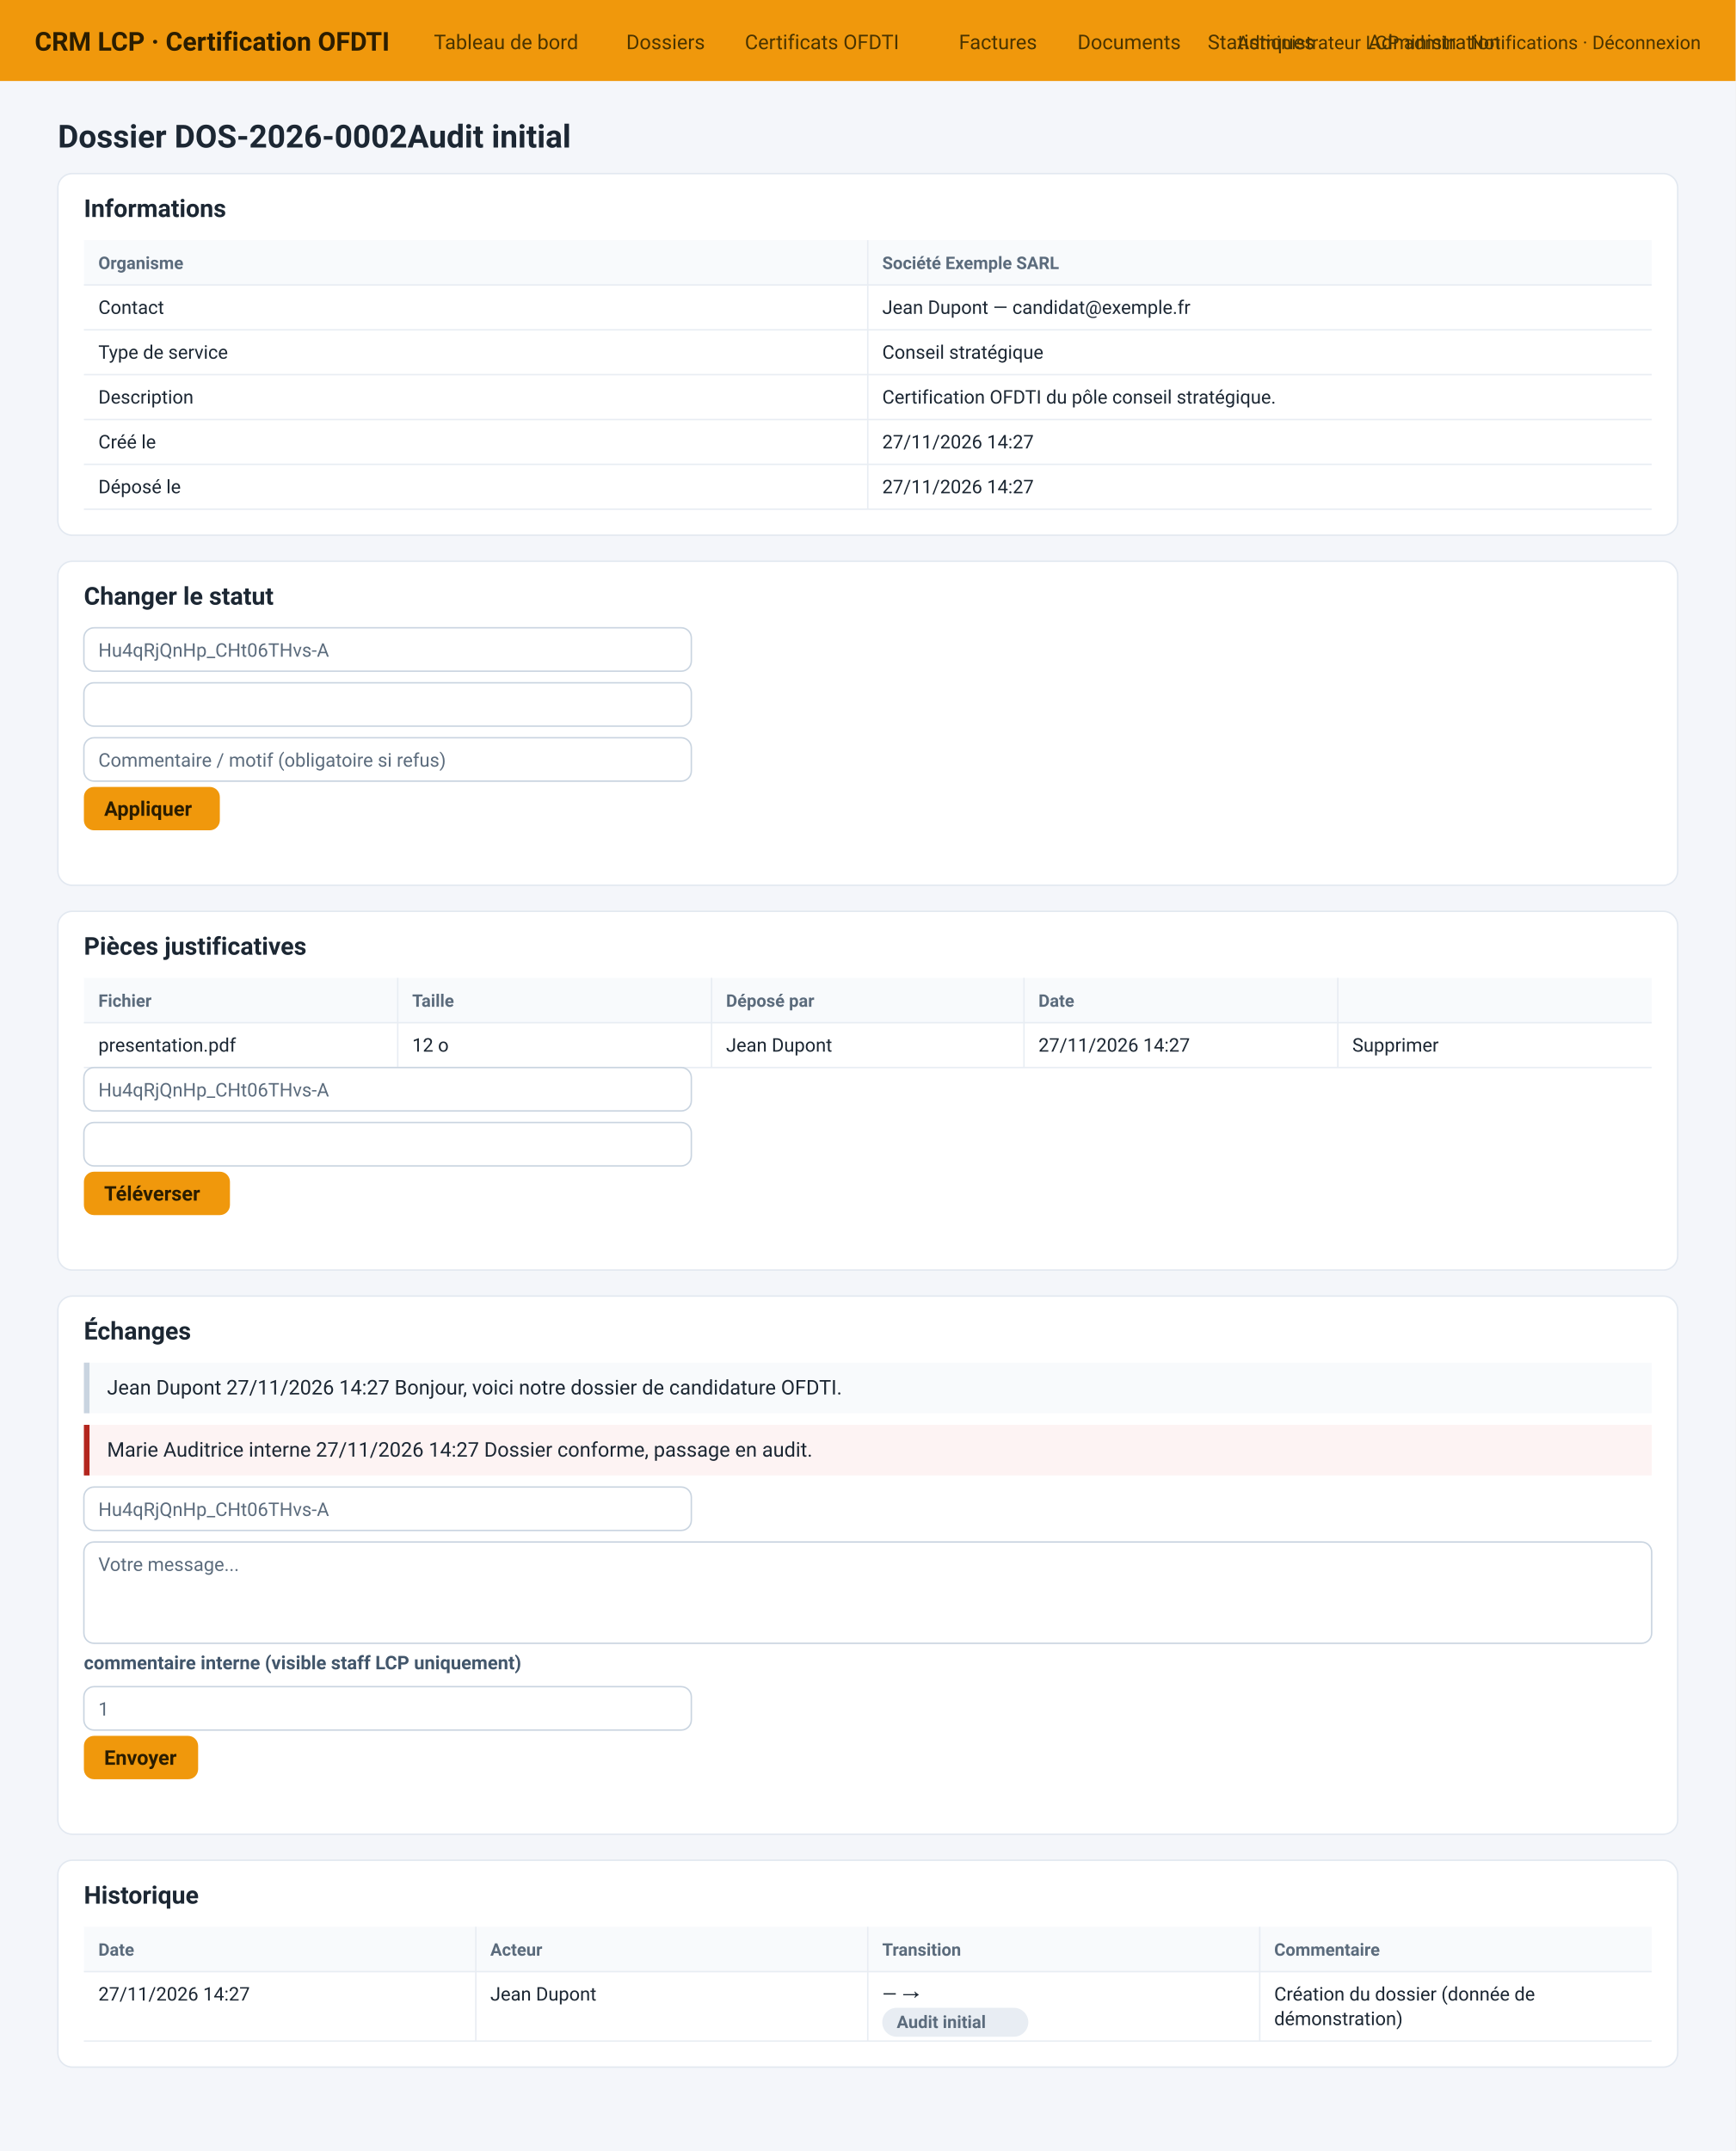
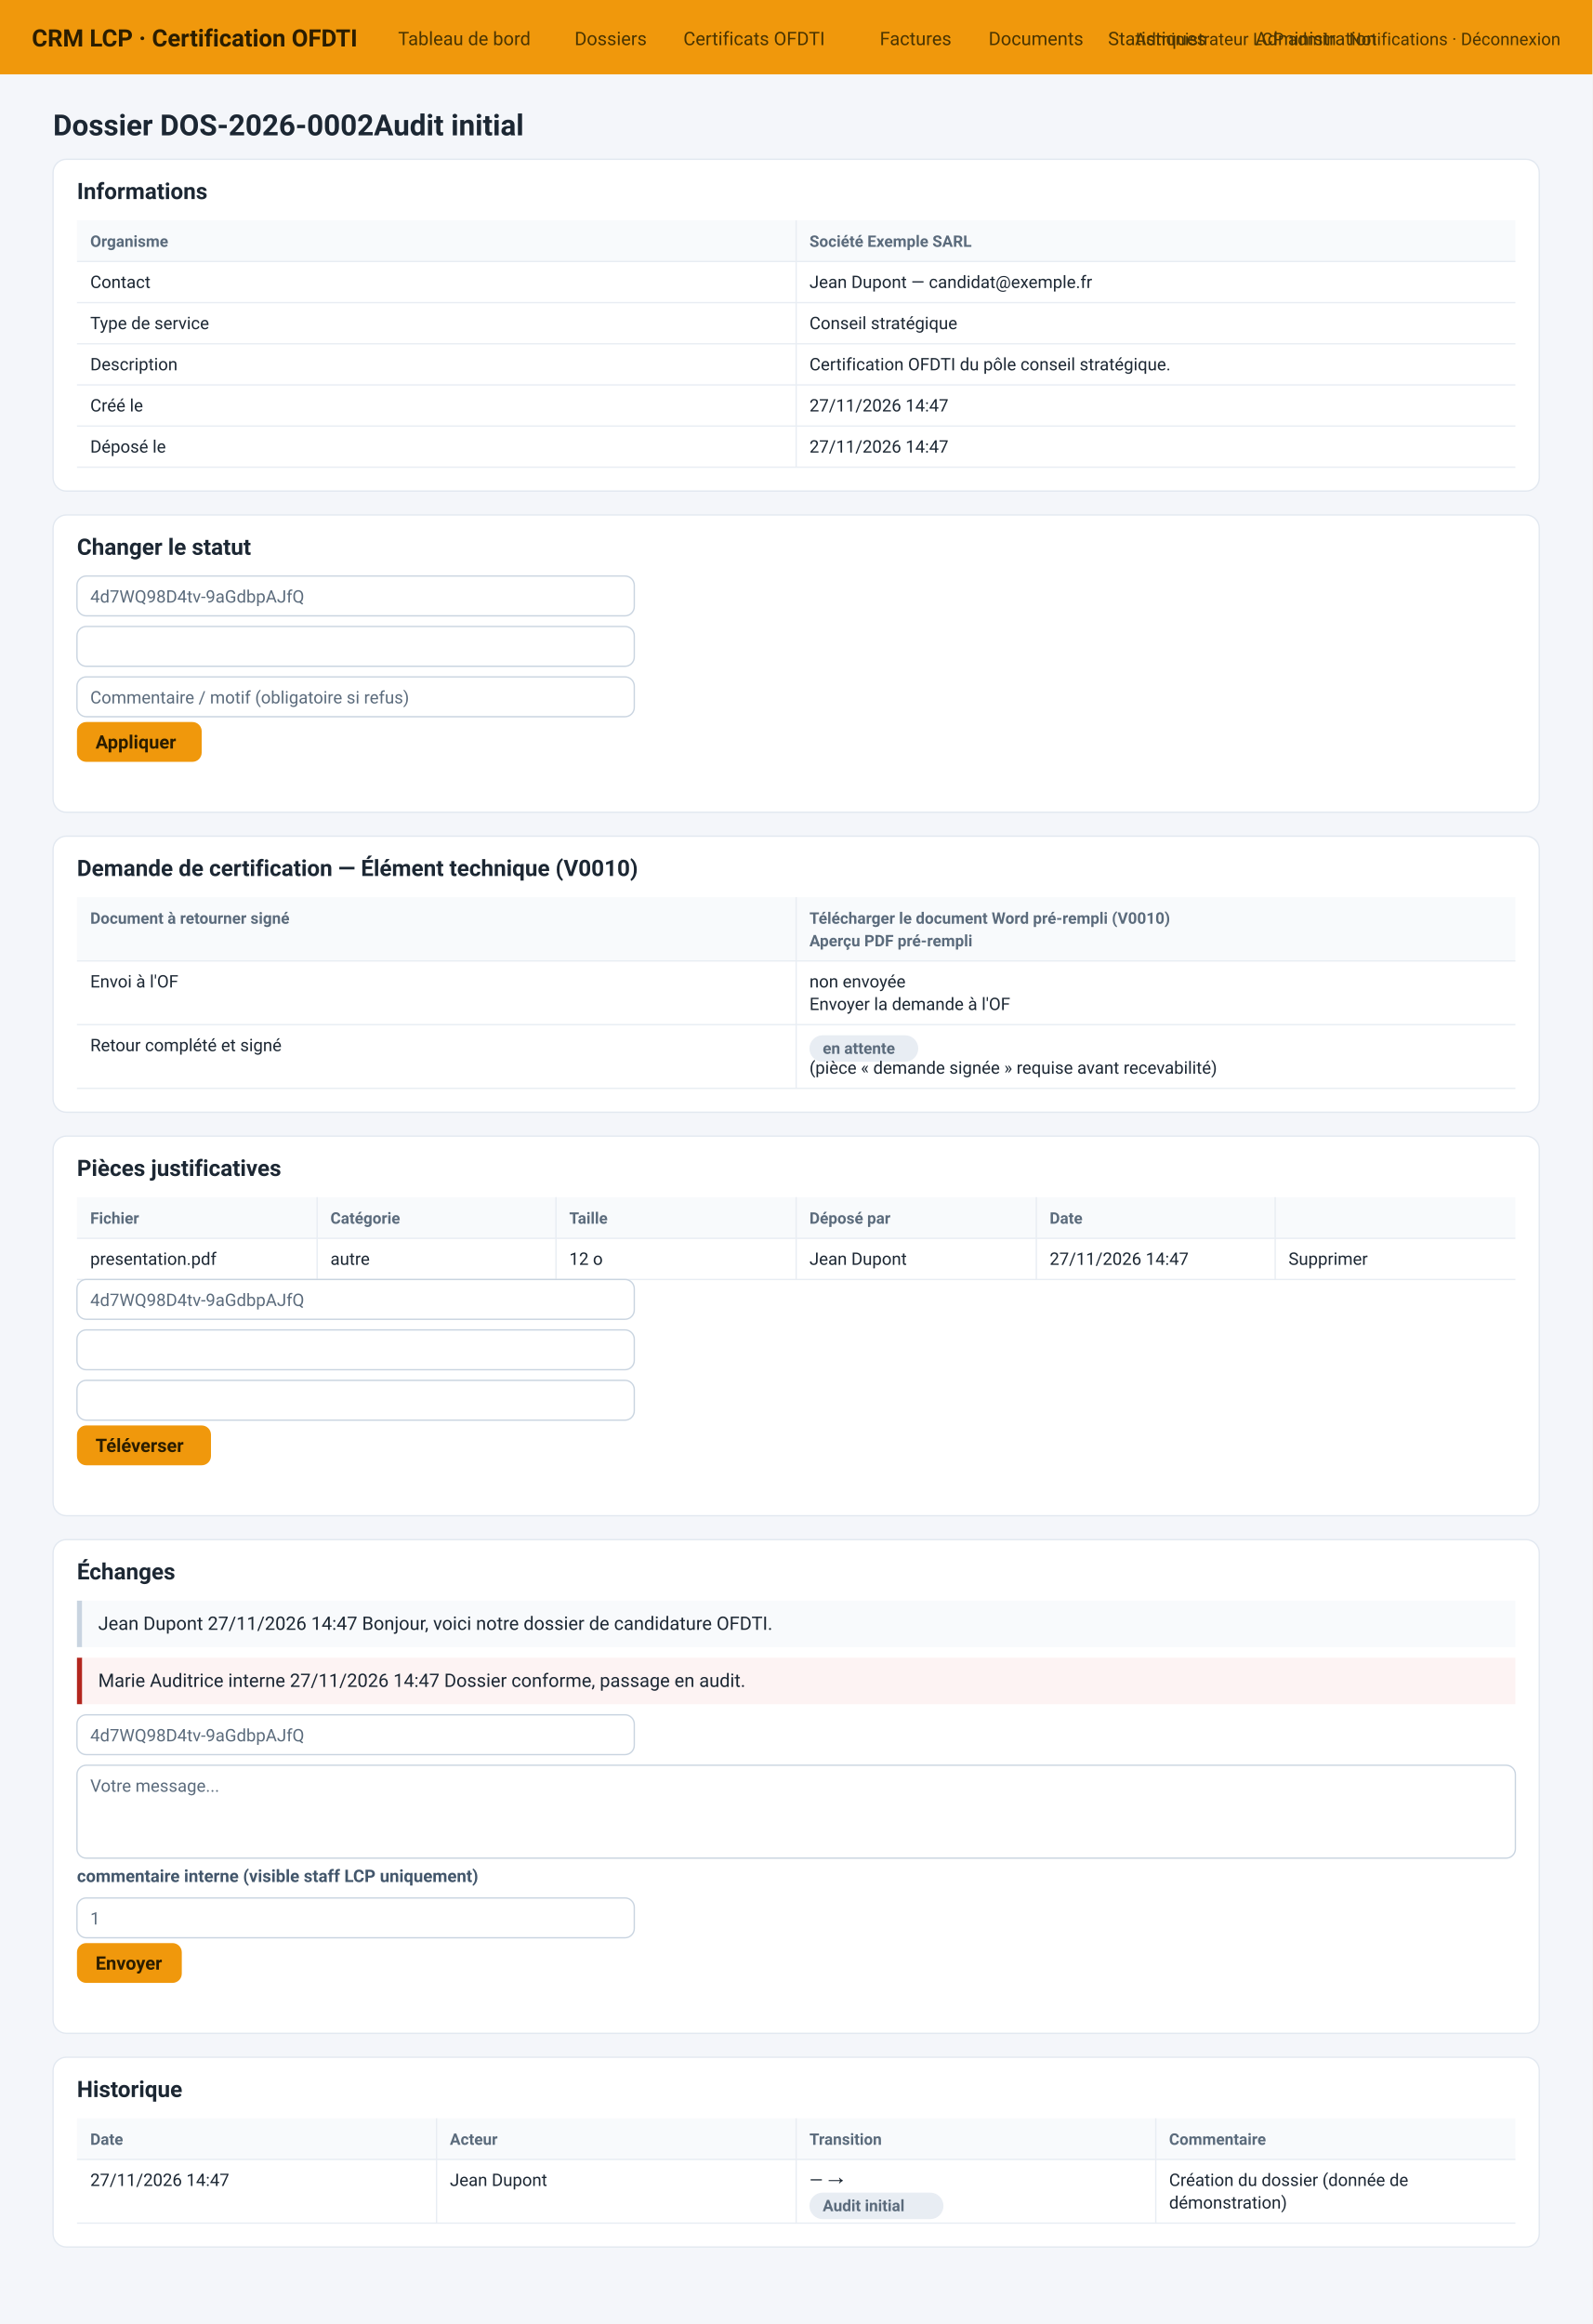
- <svg xmlns="http://www.w3.org/2000/svg" width="1200" height="1487" viewBox="0 0 1200 1487">
-   <rect width="1200" height="1487" fill="#f4f6fa" />
+ <svg xmlns="http://www.w3.org/2000/svg" width="1200" height="1751" viewBox="0 0 1200 1751">
+   <rect width="1200" height="1751" fill="#f4f6fa" />
  <rect x="0" y="0" width="1200" height="56" fill="#F0980C" rx="0" />
  <text x="24" y="35" font-size="18" fill="#2b1d00" font-weight="bold" font-family="Segoe UI, Roboto, Helvetica, Arial, sans-serif" text-anchor="start">CRM LCP · Certification OFDTI</text>
  <text x="300" y="34" font-size="14" fill="#4a3400" font-weight="normal" font-family="Segoe UI, Roboto, Helvetica, Arial, sans-serif" text-anchor="start">Tableau de bord</text>
  <text x="433" y="34" font-size="14" fill="#4a3400" font-weight="normal" font-family="Segoe UI, Roboto, Helvetica, Arial, sans-serif" text-anchor="start">Dossiers</text>
  <text x="515" y="34" font-size="14" fill="#4a3400" font-weight="normal" font-family="Segoe UI, Roboto, Helvetica, Arial, sans-serif" text-anchor="start">Certificats OFDTI</text>
  <text x="663" y="34" font-size="14" fill="#4a3400" font-weight="normal" font-family="Segoe UI, Roboto, Helvetica, Arial, sans-serif" text-anchor="start">Factures</text>
  <text x="745" y="34" font-size="14" fill="#4a3400" font-weight="normal" font-family="Segoe UI, Roboto, Helvetica, Arial, sans-serif" text-anchor="start">Documents</text>
  <text x="835" y="34" font-size="14" fill="#4a3400" font-weight="normal" font-family="Segoe UI, Roboto, Helvetica, Arial, sans-serif" text-anchor="start">Statistiques</text>
  <text x="946" y="34" font-size="14" fill="#4a3400" font-weight="normal" font-family="Segoe UI, Roboto, Helvetica, Arial, sans-serif" text-anchor="start">Administration</text>
  <text x="1176" y="34" font-size="13" fill="#4a3400" font-weight="normal" font-family="Segoe UI, Roboto, Helvetica, Arial, sans-serif" text-anchor="end">Administrateur LCP admin · Notifications · Déconnexion</text>
  <text x="40" y="102" font-size="22" fill="#1c2733" font-weight="bold" font-family="Segoe UI, Roboto, Helvetica, Arial, sans-serif" text-anchor="start">Dossier DOS-2026-0002Audit initial</text>
  <rect x="40" y="120" width="1120" height="250" fill="#ffffff" rx="10" stroke="#e2e8f0" stroke-width="1" />
  <text x="58" y="150" font-size="17" fill="#1c2733" font-weight="bold" font-family="Segoe UI, Roboto, Helvetica, Arial, sans-serif" text-anchor="start">Informations</text>
  <rect x="58" y="166" width="1084" height="31" fill="#f8fafc" rx="0" />
  <text x="68" y="186" font-size="12" fill="#5b6b7c" font-weight="bold" font-family="Segoe UI, Roboto, Helvetica, Arial, sans-serif" text-anchor="start">Organisme</text>
  <text x="610" y="186" font-size="12" fill="#5b6b7c" font-weight="bold" font-family="Segoe UI, Roboto, Helvetica, Arial, sans-serif" text-anchor="start">Société Exemple SARL</text>
  <line x1="600" y1="166" x2="600" y2="197" stroke="#e8edf3" stroke-width="1" />
  <line x1="58" y1="197" x2="1142" y2="197" stroke="#e8edf3" stroke-width="1" />
  <text x="68" y="217" font-size="13" fill="#1c2733" font-weight="normal" font-family="Segoe UI, Roboto, Helvetica, Arial, sans-serif" text-anchor="start">Contact</text>
  <text x="610" y="217" font-size="13" fill="#1c2733" font-weight="normal" font-family="Segoe UI, Roboto, Helvetica, Arial, sans-serif" text-anchor="start">Jean Dupont — candidat@exemple.fr</text>
  <line x1="600" y1="197" x2="600" y2="228" stroke="#e8edf3" stroke-width="1" />
  <line x1="58" y1="228" x2="1142" y2="228" stroke="#e8edf3" stroke-width="1" />
  <text x="68" y="248" font-size="13" fill="#1c2733" font-weight="normal" font-family="Segoe UI, Roboto, Helvetica, Arial, sans-serif" text-anchor="start">Type de service</text>
  <text x="610" y="248" font-size="13" fill="#1c2733" font-weight="normal" font-family="Segoe UI, Roboto, Helvetica, Arial, sans-serif" text-anchor="start">Conseil stratégique</text>
  <line x1="600" y1="228" x2="600" y2="259" stroke="#e8edf3" stroke-width="1" />
  <line x1="58" y1="259" x2="1142" y2="259" stroke="#e8edf3" stroke-width="1" />
  <text x="68" y="279" font-size="13" fill="#1c2733" font-weight="normal" font-family="Segoe UI, Roboto, Helvetica, Arial, sans-serif" text-anchor="start">Description</text>
  <text x="610" y="279" font-size="13" fill="#1c2733" font-weight="normal" font-family="Segoe UI, Roboto, Helvetica, Arial, sans-serif" text-anchor="start">Certification OFDTI du pôle conseil stratégique.</text>
  <line x1="600" y1="259" x2="600" y2="290" stroke="#e8edf3" stroke-width="1" />
  <line x1="58" y1="290" x2="1142" y2="290" stroke="#e8edf3" stroke-width="1" />
  <text x="68" y="310" font-size="13" fill="#1c2733" font-weight="normal" font-family="Segoe UI, Roboto, Helvetica, Arial, sans-serif" text-anchor="start">Créé le</text>
-   <text x="610" y="310" font-size="13" fill="#1c2733" font-weight="normal" font-family="Segoe UI, Roboto, Helvetica, Arial, sans-serif" text-anchor="start">27/11/2026 14:27</text>
+   <text x="610" y="310" font-size="13" fill="#1c2733" font-weight="normal" font-family="Segoe UI, Roboto, Helvetica, Arial, sans-serif" text-anchor="start">27/11/2026 14:47</text>
  <line x1="600" y1="290" x2="600" y2="321" stroke="#e8edf3" stroke-width="1" />
  <line x1="58" y1="321" x2="1142" y2="321" stroke="#e8edf3" stroke-width="1" />
  <text x="68" y="341" font-size="13" fill="#1c2733" font-weight="normal" font-family="Segoe UI, Roboto, Helvetica, Arial, sans-serif" text-anchor="start">Déposé le</text>
-   <text x="610" y="341" font-size="13" fill="#1c2733" font-weight="normal" font-family="Segoe UI, Roboto, Helvetica, Arial, sans-serif" text-anchor="start">27/11/2026 14:27</text>
+   <text x="610" y="341" font-size="13" fill="#1c2733" font-weight="normal" font-family="Segoe UI, Roboto, Helvetica, Arial, sans-serif" text-anchor="start">27/11/2026 14:47</text>
  <line x1="600" y1="321" x2="600" y2="352" stroke="#e8edf3" stroke-width="1" />
  <line x1="58" y1="352" x2="1142" y2="352" stroke="#e8edf3" stroke-width="1" />
  <rect x="40" y="388" width="1120" height="224" fill="#ffffff" rx="10" stroke="#e2e8f0" stroke-width="1" />
  <text x="58" y="418" font-size="17" fill="#1c2733" font-weight="bold" font-family="Segoe UI, Roboto, Helvetica, Arial, sans-serif" text-anchor="start">Changer le statut</text>
  <rect x="58" y="434" width="420" height="30" fill="#ffffff" rx="7" stroke="#c9d4e0" stroke-width="1" />
-   <text x="68" y="454" font-size="13" fill="#5b6b7c" font-weight="normal" font-family="Segoe UI, Roboto, Helvetica, Arial, sans-serif" text-anchor="start">Hu4qRjQnHp_CHt06THvs-A</text>
+   <text x="68" y="454" font-size="13" fill="#5b6b7c" font-weight="normal" font-family="Segoe UI, Roboto, Helvetica, Arial, sans-serif" text-anchor="start">4d7WQ98D4tv-9aGdbpAJfQ</text>
  <rect x="58" y="472" width="420" height="30" fill="#ffffff" rx="7" stroke="#c9d4e0" stroke-width="1" />
  <rect x="58" y="510" width="420" height="30" fill="#ffffff" rx="7" stroke="#c9d4e0" stroke-width="1" />
  <text x="68" y="530" font-size="13" fill="#5b6b7c" font-weight="normal" font-family="Segoe UI, Roboto, Helvetica, Arial, sans-serif" text-anchor="start">Commentaire / motif (obligatoire si refus)</text>
  <rect x="58" y="544" width="94" height="30" fill="#F0980C" rx="7" />
  <text x="72" y="564" font-size="14" fill="#2b1d00" font-weight="bold" font-family="Segoe UI, Roboto, Helvetica, Arial, sans-serif" text-anchor="start">Appliquer</text>
-   <rect x="40" y="630" width="1120" height="248" fill="#ffffff" rx="10" stroke="#e2e8f0" stroke-width="1" />
-   <text x="58" y="660" font-size="17" fill="#1c2733" font-weight="bold" font-family="Segoe UI, Roboto, Helvetica, Arial, sans-serif" text-anchor="start">Pièces justificatives</text>
-   <rect x="58" y="676" width="1084" height="31" fill="#f8fafc" rx="0" />
-   <text x="68" y="696" font-size="12" fill="#5b6b7c" font-weight="bold" font-family="Segoe UI, Roboto, Helvetica, Arial, sans-serif" text-anchor="start">Fichier</text>
-   <text x="285" y="696" font-size="12" fill="#5b6b7c" font-weight="bold" font-family="Segoe UI, Roboto, Helvetica, Arial, sans-serif" text-anchor="start">Taille</text>
-   <line x1="275" y1="676" x2="275" y2="707" stroke="#e8edf3" stroke-width="1" />
-   <text x="502" y="696" font-size="12" fill="#5b6b7c" font-weight="bold" font-family="Segoe UI, Roboto, Helvetica, Arial, sans-serif" text-anchor="start">Déposé par</text>
-   <line x1="492" y1="676" x2="492" y2="707" stroke="#e8edf3" stroke-width="1" />
-   <text x="718" y="696" font-size="12" fill="#5b6b7c" font-weight="bold" font-family="Segoe UI, Roboto, Helvetica, Arial, sans-serif" text-anchor="start">Date</text>
-   <line x1="708" y1="676" x2="708" y2="707" stroke="#e8edf3" stroke-width="1" />
-   <line x1="925" y1="676" x2="925" y2="707" stroke="#e8edf3" stroke-width="1" />
-   <line x1="58" y1="707" x2="1142" y2="707" stroke="#e8edf3" stroke-width="1" />
-   <text x="68" y="727" font-size="13" fill="#1c2733" font-weight="normal" font-family="Segoe UI, Roboto, Helvetica, Arial, sans-serif" text-anchor="start">presentation.pdf</text>
-   <text x="285" y="727" font-size="13" fill="#1c2733" font-weight="normal" font-family="Segoe UI, Roboto, Helvetica, Arial, sans-serif" text-anchor="start">12 o</text>
-   <line x1="275" y1="707" x2="275" y2="738" stroke="#e8edf3" stroke-width="1" />
-   <text x="502" y="727" font-size="13" fill="#1c2733" font-weight="normal" font-family="Segoe UI, Roboto, Helvetica, Arial, sans-serif" text-anchor="start">Jean Dupont</text>
-   <line x1="492" y1="707" x2="492" y2="738" stroke="#e8edf3" stroke-width="1" />
-   <text x="718" y="727" font-size="13" fill="#1c2733" font-weight="normal" font-family="Segoe UI, Roboto, Helvetica, Arial, sans-serif" text-anchor="start">27/11/2026 14:27</text>
-   <line x1="708" y1="707" x2="708" y2="738" stroke="#e8edf3" stroke-width="1" />
-   <text x="935" y="727" font-size="13" fill="#1c2733" font-weight="normal" font-family="Segoe UI, Roboto, Helvetica, Arial, sans-serif" text-anchor="start">Supprimer</text>
-   <line x1="925" y1="707" x2="925" y2="738" stroke="#e8edf3" stroke-width="1" />
-   <line x1="58" y1="738" x2="1142" y2="738" stroke="#e8edf3" stroke-width="1" />
-   <rect x="58" y="738" width="420" height="30" fill="#ffffff" rx="7" stroke="#c9d4e0" stroke-width="1" />
-   <text x="68" y="758" font-size="13" fill="#5b6b7c" font-weight="normal" font-family="Segoe UI, Roboto, Helvetica, Arial, sans-serif" text-anchor="start">Hu4qRjQnHp_CHt06THvs-A</text>
-   <rect x="58" y="776" width="420" height="30" fill="#ffffff" rx="7" stroke="#c9d4e0" stroke-width="1" />
-   <rect x="58" y="810" width="101" height="30" fill="#F0980C" rx="7" />
-   <text x="72" y="830" font-size="14" fill="#2b1d00" font-weight="bold" font-family="Segoe UI, Roboto, Helvetica, Arial, sans-serif" text-anchor="start">Téléverser</text>
-   <rect x="40" y="896" width="1120" height="372" fill="#ffffff" rx="10" stroke="#e2e8f0" stroke-width="1" />
-   <text x="58" y="926" font-size="17" fill="#1c2733" font-weight="bold" font-family="Segoe UI, Roboto, Helvetica, Arial, sans-serif" text-anchor="start">Échanges</text>
-   <rect x="58" y="942" width="4" height="35" fill="#c9d4e0" rx="0" />
-   <rect x="62" y="942" width="1080" height="35" fill="#f8fafc" rx="0" />
-   <text x="74" y="964" font-size="14" fill="#1c2733" font-weight="normal" font-family="Segoe UI, Roboto, Helvetica, Arial, sans-serif" text-anchor="start">Jean Dupont 27/11/2026 14:27 Bonjour, voici notre dossier de candidature OFDTI.</text>
-   <rect x="58" y="985" width="4" height="35" fill="#b3261e" rx="0" />
-   <rect x="62" y="985" width="1080" height="35" fill="#fdf3f3" rx="0" />
-   <text x="74" y="1007" font-size="14" fill="#1c2733" font-weight="normal" font-family="Segoe UI, Roboto, Helvetica, Arial, sans-serif" text-anchor="start">Marie Auditrice interne 27/11/2026 14:27 Dossier conforme, passage en audit.</text>
-   <rect x="58" y="1028" width="420" height="30" fill="#ffffff" rx="7" stroke="#c9d4e0" stroke-width="1" />
-   <text x="68" y="1048" font-size="13" fill="#5b6b7c" font-weight="normal" font-family="Segoe UI, Roboto, Helvetica, Arial, sans-serif" text-anchor="start">Hu4qRjQnHp_CHt06THvs-A</text>
-   <rect x="58" y="1066" width="1084" height="70" fill="#ffffff" rx="7" stroke="#c9d4e0" stroke-width="1" />
-   <text x="68" y="1086" font-size="13" fill="#5b6b7c" font-weight="normal" font-family="Segoe UI, Roboto, Helvetica, Arial, sans-serif" text-anchor="start">Votre message...</text>
-   <text x="58" y="1154" font-size="13" fill="#42566b" font-weight="bold" font-family="Segoe UI, Roboto, Helvetica, Arial, sans-serif" text-anchor="start">commentaire interne (visible staff LCP uniquement)</text>
-   <rect x="58" y="1166" width="420" height="30" fill="#ffffff" rx="7" stroke="#c9d4e0" stroke-width="1" />
-   <text x="68" y="1186" font-size="13" fill="#5b6b7c" font-weight="normal" font-family="Segoe UI, Roboto, Helvetica, Arial, sans-serif" text-anchor="start">1</text>
-   <rect x="58" y="1200" width="79" height="30" fill="#F0980C" rx="7" />
-   <text x="72" y="1220" font-size="14" fill="#2b1d00" font-weight="bold" font-family="Segoe UI, Roboto, Helvetica, Arial, sans-serif" text-anchor="start">Envoyer</text>
-   <rect x="40" y="1286" width="1120" height="143" fill="#ffffff" rx="10" stroke="#e2e8f0" stroke-width="1" />
-   <text x="58" y="1316" font-size="17" fill="#1c2733" font-weight="bold" font-family="Segoe UI, Roboto, Helvetica, Arial, sans-serif" text-anchor="start">Historique</text>
-   <rect x="58" y="1332" width="1084" height="31" fill="#f8fafc" rx="0" />
-   <text x="68" y="1352" font-size="12" fill="#5b6b7c" font-weight="bold" font-family="Segoe UI, Roboto, Helvetica, Arial, sans-serif" text-anchor="start">Date</text>
-   <text x="339" y="1352" font-size="12" fill="#5b6b7c" font-weight="bold" font-family="Segoe UI, Roboto, Helvetica, Arial, sans-serif" text-anchor="start">Acteur</text>
-   <line x1="329" y1="1332" x2="329" y2="1363" stroke="#e8edf3" stroke-width="1" />
-   <text x="610" y="1352" font-size="12" fill="#5b6b7c" font-weight="bold" font-family="Segoe UI, Roboto, Helvetica, Arial, sans-serif" text-anchor="start">Transition</text>
-   <line x1="600" y1="1332" x2="600" y2="1363" stroke="#e8edf3" stroke-width="1" />
-   <text x="881" y="1352" font-size="12" fill="#5b6b7c" font-weight="bold" font-family="Segoe UI, Roboto, Helvetica, Arial, sans-serif" text-anchor="start">Commentaire</text>
-   <line x1="871" y1="1332" x2="871" y2="1363" stroke="#e8edf3" stroke-width="1" />
-   <line x1="58" y1="1363" x2="1142" y2="1363" stroke="#e8edf3" stroke-width="1" />
-   <text x="68" y="1383" font-size="13" fill="#1c2733" font-weight="normal" font-family="Segoe UI, Roboto, Helvetica, Arial, sans-serif" text-anchor="start">27/11/2026 14:27</text>
-   <text x="339" y="1383" font-size="13" fill="#1c2733" font-weight="normal" font-family="Segoe UI, Roboto, Helvetica, Arial, sans-serif" text-anchor="start">Jean Dupont</text>
-   <line x1="329" y1="1363" x2="329" y2="1411" stroke="#e8edf3" stroke-width="1" />
-   <text x="610" y="1383" font-size="13" fill="#1c2733" font-weight="normal" font-family="Segoe UI, Roboto, Helvetica, Arial, sans-serif" text-anchor="start">— →</text>
-   <rect x="610" y="1388" width="101" height="20" fill="#e8edf3" rx="10" />
-   <text x="620" y="1402" font-size="12" fill="#5b6b7c" font-weight="bold" font-family="Segoe UI, Roboto, Helvetica, Arial, sans-serif" text-anchor="start">Audit initial</text>
-   <line x1="600" y1="1363" x2="600" y2="1411" stroke="#e8edf3" stroke-width="1" />
-   <text x="881" y="1383" font-size="13" fill="#1c2733" font-weight="normal" font-family="Segoe UI, Roboto, Helvetica, Arial, sans-serif" text-anchor="start">Création du dossier (donnée de</text>
-   <text x="881" y="1400" font-size="13" fill="#1c2733" font-weight="normal" font-family="Segoe UI, Roboto, Helvetica, Arial, sans-serif" text-anchor="start">démonstration)</text>
-   <line x1="871" y1="1363" x2="871" y2="1411" stroke="#e8edf3" stroke-width="1" />
-   <line x1="58" y1="1411" x2="1142" y2="1411" stroke="#e8edf3" stroke-width="1" />
+   <rect x="40" y="630" width="1120" height="208" fill="#ffffff" rx="10" stroke="#e2e8f0" stroke-width="1" />
+   <text x="58" y="660" font-size="17" fill="#1c2733" font-weight="bold" font-family="Segoe UI, Roboto, Helvetica, Arial, sans-serif" text-anchor="start">Demande de certification — Élément technique (V0010)</text>
+   <rect x="58" y="676" width="1084" height="48" fill="#f8fafc" rx="0" />
+   <text x="68" y="696" font-size="12" fill="#5b6b7c" font-weight="bold" font-family="Segoe UI, Roboto, Helvetica, Arial, sans-serif" text-anchor="start">Document à retourner signé</text>
+   <text x="610" y="696" font-size="12" fill="#5b6b7c" font-weight="bold" font-family="Segoe UI, Roboto, Helvetica, Arial, sans-serif" text-anchor="start">Télécharger le document Word pré-rempli (V0010)</text>
+   <text x="610" y="713" font-size="12" fill="#5b6b7c" font-weight="bold" font-family="Segoe UI, Roboto, Helvetica, Arial, sans-serif" text-anchor="start">Aperçu PDF pré-rempli</text>
+   <line x1="600" y1="676" x2="600" y2="724" stroke="#e8edf3" stroke-width="1" />
+   <line x1="58" y1="724" x2="1142" y2="724" stroke="#e8edf3" stroke-width="1" />
+   <text x="68" y="744" font-size="13" fill="#1c2733" font-weight="normal" font-family="Segoe UI, Roboto, Helvetica, Arial, sans-serif" text-anchor="start">Envoi à l'OF</text>
+   <text x="610" y="744" font-size="13" fill="#1c2733" font-weight="normal" font-family="Segoe UI, Roboto, Helvetica, Arial, sans-serif" text-anchor="start">non envoyée</text>
+   <text x="610" y="761" font-size="13" fill="#1c2733" font-weight="normal" font-family="Segoe UI, Roboto, Helvetica, Arial, sans-serif" text-anchor="start">Envoyer la demande à l'OF</text>
+   <line x1="600" y1="724" x2="600" y2="772" stroke="#e8edf3" stroke-width="1" />
+   <line x1="58" y1="772" x2="1142" y2="772" stroke="#e8edf3" stroke-width="1" />
+   <text x="68" y="792" font-size="13" fill="#1c2733" font-weight="normal" font-family="Segoe UI, Roboto, Helvetica, Arial, sans-serif" text-anchor="start">Retour complété et signé</text>
+   <rect x="610" y="780" width="82" height="20" fill="#e8edf3" rx="10" />
+   <text x="620" y="794" font-size="12" fill="#5b6b7c" font-weight="bold" font-family="Segoe UI, Roboto, Helvetica, Arial, sans-serif" text-anchor="start">en attente</text>
+   <text x="610" y="809" font-size="13" fill="#1c2733" font-weight="normal" font-family="Segoe UI, Roboto, Helvetica, Arial, sans-serif" text-anchor="start">(pièce « demande signée » requise avant recevabilité)</text>
+   <line x1="600" y1="772" x2="600" y2="820" stroke="#e8edf3" stroke-width="1" />
+   <line x1="58" y1="820" x2="1142" y2="820" stroke="#e8edf3" stroke-width="1" />
+   <rect x="40" y="856" width="1120" height="286" fill="#ffffff" rx="10" stroke="#e2e8f0" stroke-width="1" />
+   <text x="58" y="886" font-size="17" fill="#1c2733" font-weight="bold" font-family="Segoe UI, Roboto, Helvetica, Arial, sans-serif" text-anchor="start">Pièces justificatives</text>
+   <rect x="58" y="902" width="1084" height="31" fill="#f8fafc" rx="0" />
+   <text x="68" y="922" font-size="12" fill="#5b6b7c" font-weight="bold" font-family="Segoe UI, Roboto, Helvetica, Arial, sans-serif" text-anchor="start">Fichier</text>
+   <text x="249" y="922" font-size="12" fill="#5b6b7c" font-weight="bold" font-family="Segoe UI, Roboto, Helvetica, Arial, sans-serif" text-anchor="start">Catégorie</text>
+   <line x1="239" y1="902" x2="239" y2="933" stroke="#e8edf3" stroke-width="1" />
+   <text x="429" y="922" font-size="12" fill="#5b6b7c" font-weight="bold" font-family="Segoe UI, Roboto, Helvetica, Arial, sans-serif" text-anchor="start">Taille</text>
+   <line x1="419" y1="902" x2="419" y2="933" stroke="#e8edf3" stroke-width="1" />
+   <text x="610" y="922" font-size="12" fill="#5b6b7c" font-weight="bold" font-family="Segoe UI, Roboto, Helvetica, Arial, sans-serif" text-anchor="start">Déposé par</text>
+   <line x1="600" y1="902" x2="600" y2="933" stroke="#e8edf3" stroke-width="1" />
+   <text x="791" y="922" font-size="12" fill="#5b6b7c" font-weight="bold" font-family="Segoe UI, Roboto, Helvetica, Arial, sans-serif" text-anchor="start">Date</text>
+   <line x1="781" y1="902" x2="781" y2="933" stroke="#e8edf3" stroke-width="1" />
+   <line x1="961" y1="902" x2="961" y2="933" stroke="#e8edf3" stroke-width="1" />
+   <line x1="58" y1="933" x2="1142" y2="933" stroke="#e8edf3" stroke-width="1" />
+   <text x="68" y="953" font-size="13" fill="#1c2733" font-weight="normal" font-family="Segoe UI, Roboto, Helvetica, Arial, sans-serif" text-anchor="start">presentation.pdf</text>
+   <text x="249" y="953" font-size="13" fill="#1c2733" font-weight="normal" font-family="Segoe UI, Roboto, Helvetica, Arial, sans-serif" text-anchor="start">autre</text>
+   <line x1="239" y1="933" x2="239" y2="964" stroke="#e8edf3" stroke-width="1" />
+   <text x="429" y="953" font-size="13" fill="#1c2733" font-weight="normal" font-family="Segoe UI, Roboto, Helvetica, Arial, sans-serif" text-anchor="start">12 o</text>
+   <line x1="419" y1="933" x2="419" y2="964" stroke="#e8edf3" stroke-width="1" />
+   <text x="610" y="953" font-size="13" fill="#1c2733" font-weight="normal" font-family="Segoe UI, Roboto, Helvetica, Arial, sans-serif" text-anchor="start">Jean Dupont</text>
+   <line x1="600" y1="933" x2="600" y2="964" stroke="#e8edf3" stroke-width="1" />
+   <text x="791" y="953" font-size="13" fill="#1c2733" font-weight="normal" font-family="Segoe UI, Roboto, Helvetica, Arial, sans-serif" text-anchor="start">27/11/2026 14:47</text>
+   <line x1="781" y1="933" x2="781" y2="964" stroke="#e8edf3" stroke-width="1" />
+   <text x="971" y="953" font-size="13" fill="#1c2733" font-weight="normal" font-family="Segoe UI, Roboto, Helvetica, Arial, sans-serif" text-anchor="start">Supprimer</text>
+   <line x1="961" y1="933" x2="961" y2="964" stroke="#e8edf3" stroke-width="1" />
+   <line x1="58" y1="964" x2="1142" y2="964" stroke="#e8edf3" stroke-width="1" />
+   <rect x="58" y="964" width="420" height="30" fill="#ffffff" rx="7" stroke="#c9d4e0" stroke-width="1" />
+   <text x="68" y="984" font-size="13" fill="#5b6b7c" font-weight="normal" font-family="Segoe UI, Roboto, Helvetica, Arial, sans-serif" text-anchor="start">4d7WQ98D4tv-9aGdbpAJfQ</text>
+   <rect x="58" y="1002" width="420" height="30" fill="#ffffff" rx="7" stroke="#c9d4e0" stroke-width="1" />
+   <rect x="58" y="1040" width="420" height="30" fill="#ffffff" rx="7" stroke="#c9d4e0" stroke-width="1" />
+   <rect x="58" y="1074" width="101" height="30" fill="#F0980C" rx="7" />
+   <text x="72" y="1094" font-size="14" fill="#2b1d00" font-weight="bold" font-family="Segoe UI, Roboto, Helvetica, Arial, sans-serif" text-anchor="start">Téléverser</text>
+   <rect x="40" y="1160" width="1120" height="372" fill="#ffffff" rx="10" stroke="#e2e8f0" stroke-width="1" />
+   <text x="58" y="1190" font-size="17" fill="#1c2733" font-weight="bold" font-family="Segoe UI, Roboto, Helvetica, Arial, sans-serif" text-anchor="start">Échanges</text>
+   <rect x="58" y="1206" width="4" height="35" fill="#c9d4e0" rx="0" />
+   <rect x="62" y="1206" width="1080" height="35" fill="#f8fafc" rx="0" />
+   <text x="74" y="1228" font-size="14" fill="#1c2733" font-weight="normal" font-family="Segoe UI, Roboto, Helvetica, Arial, sans-serif" text-anchor="start">Jean Dupont 27/11/2026 14:47 Bonjour, voici notre dossier de candidature OFDTI.</text>
+   <rect x="58" y="1249" width="4" height="35" fill="#b3261e" rx="0" />
+   <rect x="62" y="1249" width="1080" height="35" fill="#fdf3f3" rx="0" />
+   <text x="74" y="1271" font-size="14" fill="#1c2733" font-weight="normal" font-family="Segoe UI, Roboto, Helvetica, Arial, sans-serif" text-anchor="start">Marie Auditrice interne 27/11/2026 14:47 Dossier conforme, passage en audit.</text>
+   <rect x="58" y="1292" width="420" height="30" fill="#ffffff" rx="7" stroke="#c9d4e0" stroke-width="1" />
+   <text x="68" y="1312" font-size="13" fill="#5b6b7c" font-weight="normal" font-family="Segoe UI, Roboto, Helvetica, Arial, sans-serif" text-anchor="start">4d7WQ98D4tv-9aGdbpAJfQ</text>
+   <rect x="58" y="1330" width="1084" height="70" fill="#ffffff" rx="7" stroke="#c9d4e0" stroke-width="1" />
+   <text x="68" y="1350" font-size="13" fill="#5b6b7c" font-weight="normal" font-family="Segoe UI, Roboto, Helvetica, Arial, sans-serif" text-anchor="start">Votre message...</text>
+   <text x="58" y="1418" font-size="13" fill="#42566b" font-weight="bold" font-family="Segoe UI, Roboto, Helvetica, Arial, sans-serif" text-anchor="start">commentaire interne (visible staff LCP uniquement)</text>
+   <rect x="58" y="1430" width="420" height="30" fill="#ffffff" rx="7" stroke="#c9d4e0" stroke-width="1" />
+   <text x="68" y="1450" font-size="13" fill="#5b6b7c" font-weight="normal" font-family="Segoe UI, Roboto, Helvetica, Arial, sans-serif" text-anchor="start">1</text>
+   <rect x="58" y="1464" width="79" height="30" fill="#F0980C" rx="7" />
+   <text x="72" y="1484" font-size="14" fill="#2b1d00" font-weight="bold" font-family="Segoe UI, Roboto, Helvetica, Arial, sans-serif" text-anchor="start">Envoyer</text>
+   <rect x="40" y="1550" width="1120" height="143" fill="#ffffff" rx="10" stroke="#e2e8f0" stroke-width="1" />
+   <text x="58" y="1580" font-size="17" fill="#1c2733" font-weight="bold" font-family="Segoe UI, Roboto, Helvetica, Arial, sans-serif" text-anchor="start">Historique</text>
+   <rect x="58" y="1596" width="1084" height="31" fill="#f8fafc" rx="0" />
+   <text x="68" y="1616" font-size="12" fill="#5b6b7c" font-weight="bold" font-family="Segoe UI, Roboto, Helvetica, Arial, sans-serif" text-anchor="start">Date</text>
+   <text x="339" y="1616" font-size="12" fill="#5b6b7c" font-weight="bold" font-family="Segoe UI, Roboto, Helvetica, Arial, sans-serif" text-anchor="start">Acteur</text>
+   <line x1="329" y1="1596" x2="329" y2="1627" stroke="#e8edf3" stroke-width="1" />
+   <text x="610" y="1616" font-size="12" fill="#5b6b7c" font-weight="bold" font-family="Segoe UI, Roboto, Helvetica, Arial, sans-serif" text-anchor="start">Transition</text>
+   <line x1="600" y1="1596" x2="600" y2="1627" stroke="#e8edf3" stroke-width="1" />
+   <text x="881" y="1616" font-size="12" fill="#5b6b7c" font-weight="bold" font-family="Segoe UI, Roboto, Helvetica, Arial, sans-serif" text-anchor="start">Commentaire</text>
+   <line x1="871" y1="1596" x2="871" y2="1627" stroke="#e8edf3" stroke-width="1" />
+   <line x1="58" y1="1627" x2="1142" y2="1627" stroke="#e8edf3" stroke-width="1" />
+   <text x="68" y="1647" font-size="13" fill="#1c2733" font-weight="normal" font-family="Segoe UI, Roboto, Helvetica, Arial, sans-serif" text-anchor="start">27/11/2026 14:47</text>
+   <text x="339" y="1647" font-size="13" fill="#1c2733" font-weight="normal" font-family="Segoe UI, Roboto, Helvetica, Arial, sans-serif" text-anchor="start">Jean Dupont</text>
+   <line x1="329" y1="1627" x2="329" y2="1675" stroke="#e8edf3" stroke-width="1" />
+   <text x="610" y="1647" font-size="13" fill="#1c2733" font-weight="normal" font-family="Segoe UI, Roboto, Helvetica, Arial, sans-serif" text-anchor="start">— →</text>
+   <rect x="610" y="1652" width="101" height="20" fill="#e8edf3" rx="10" />
+   <text x="620" y="1666" font-size="12" fill="#5b6b7c" font-weight="bold" font-family="Segoe UI, Roboto, Helvetica, Arial, sans-serif" text-anchor="start">Audit initial</text>
+   <line x1="600" y1="1627" x2="600" y2="1675" stroke="#e8edf3" stroke-width="1" />
+   <text x="881" y="1647" font-size="13" fill="#1c2733" font-weight="normal" font-family="Segoe UI, Roboto, Helvetica, Arial, sans-serif" text-anchor="start">Création du dossier (donnée de</text>
+   <text x="881" y="1664" font-size="13" fill="#1c2733" font-weight="normal" font-family="Segoe UI, Roboto, Helvetica, Arial, sans-serif" text-anchor="start">démonstration)</text>
+   <line x1="871" y1="1627" x2="871" y2="1675" stroke="#e8edf3" stroke-width="1" />
+   <line x1="58" y1="1675" x2="1142" y2="1675" stroke="#e8edf3" stroke-width="1" />
</svg>
